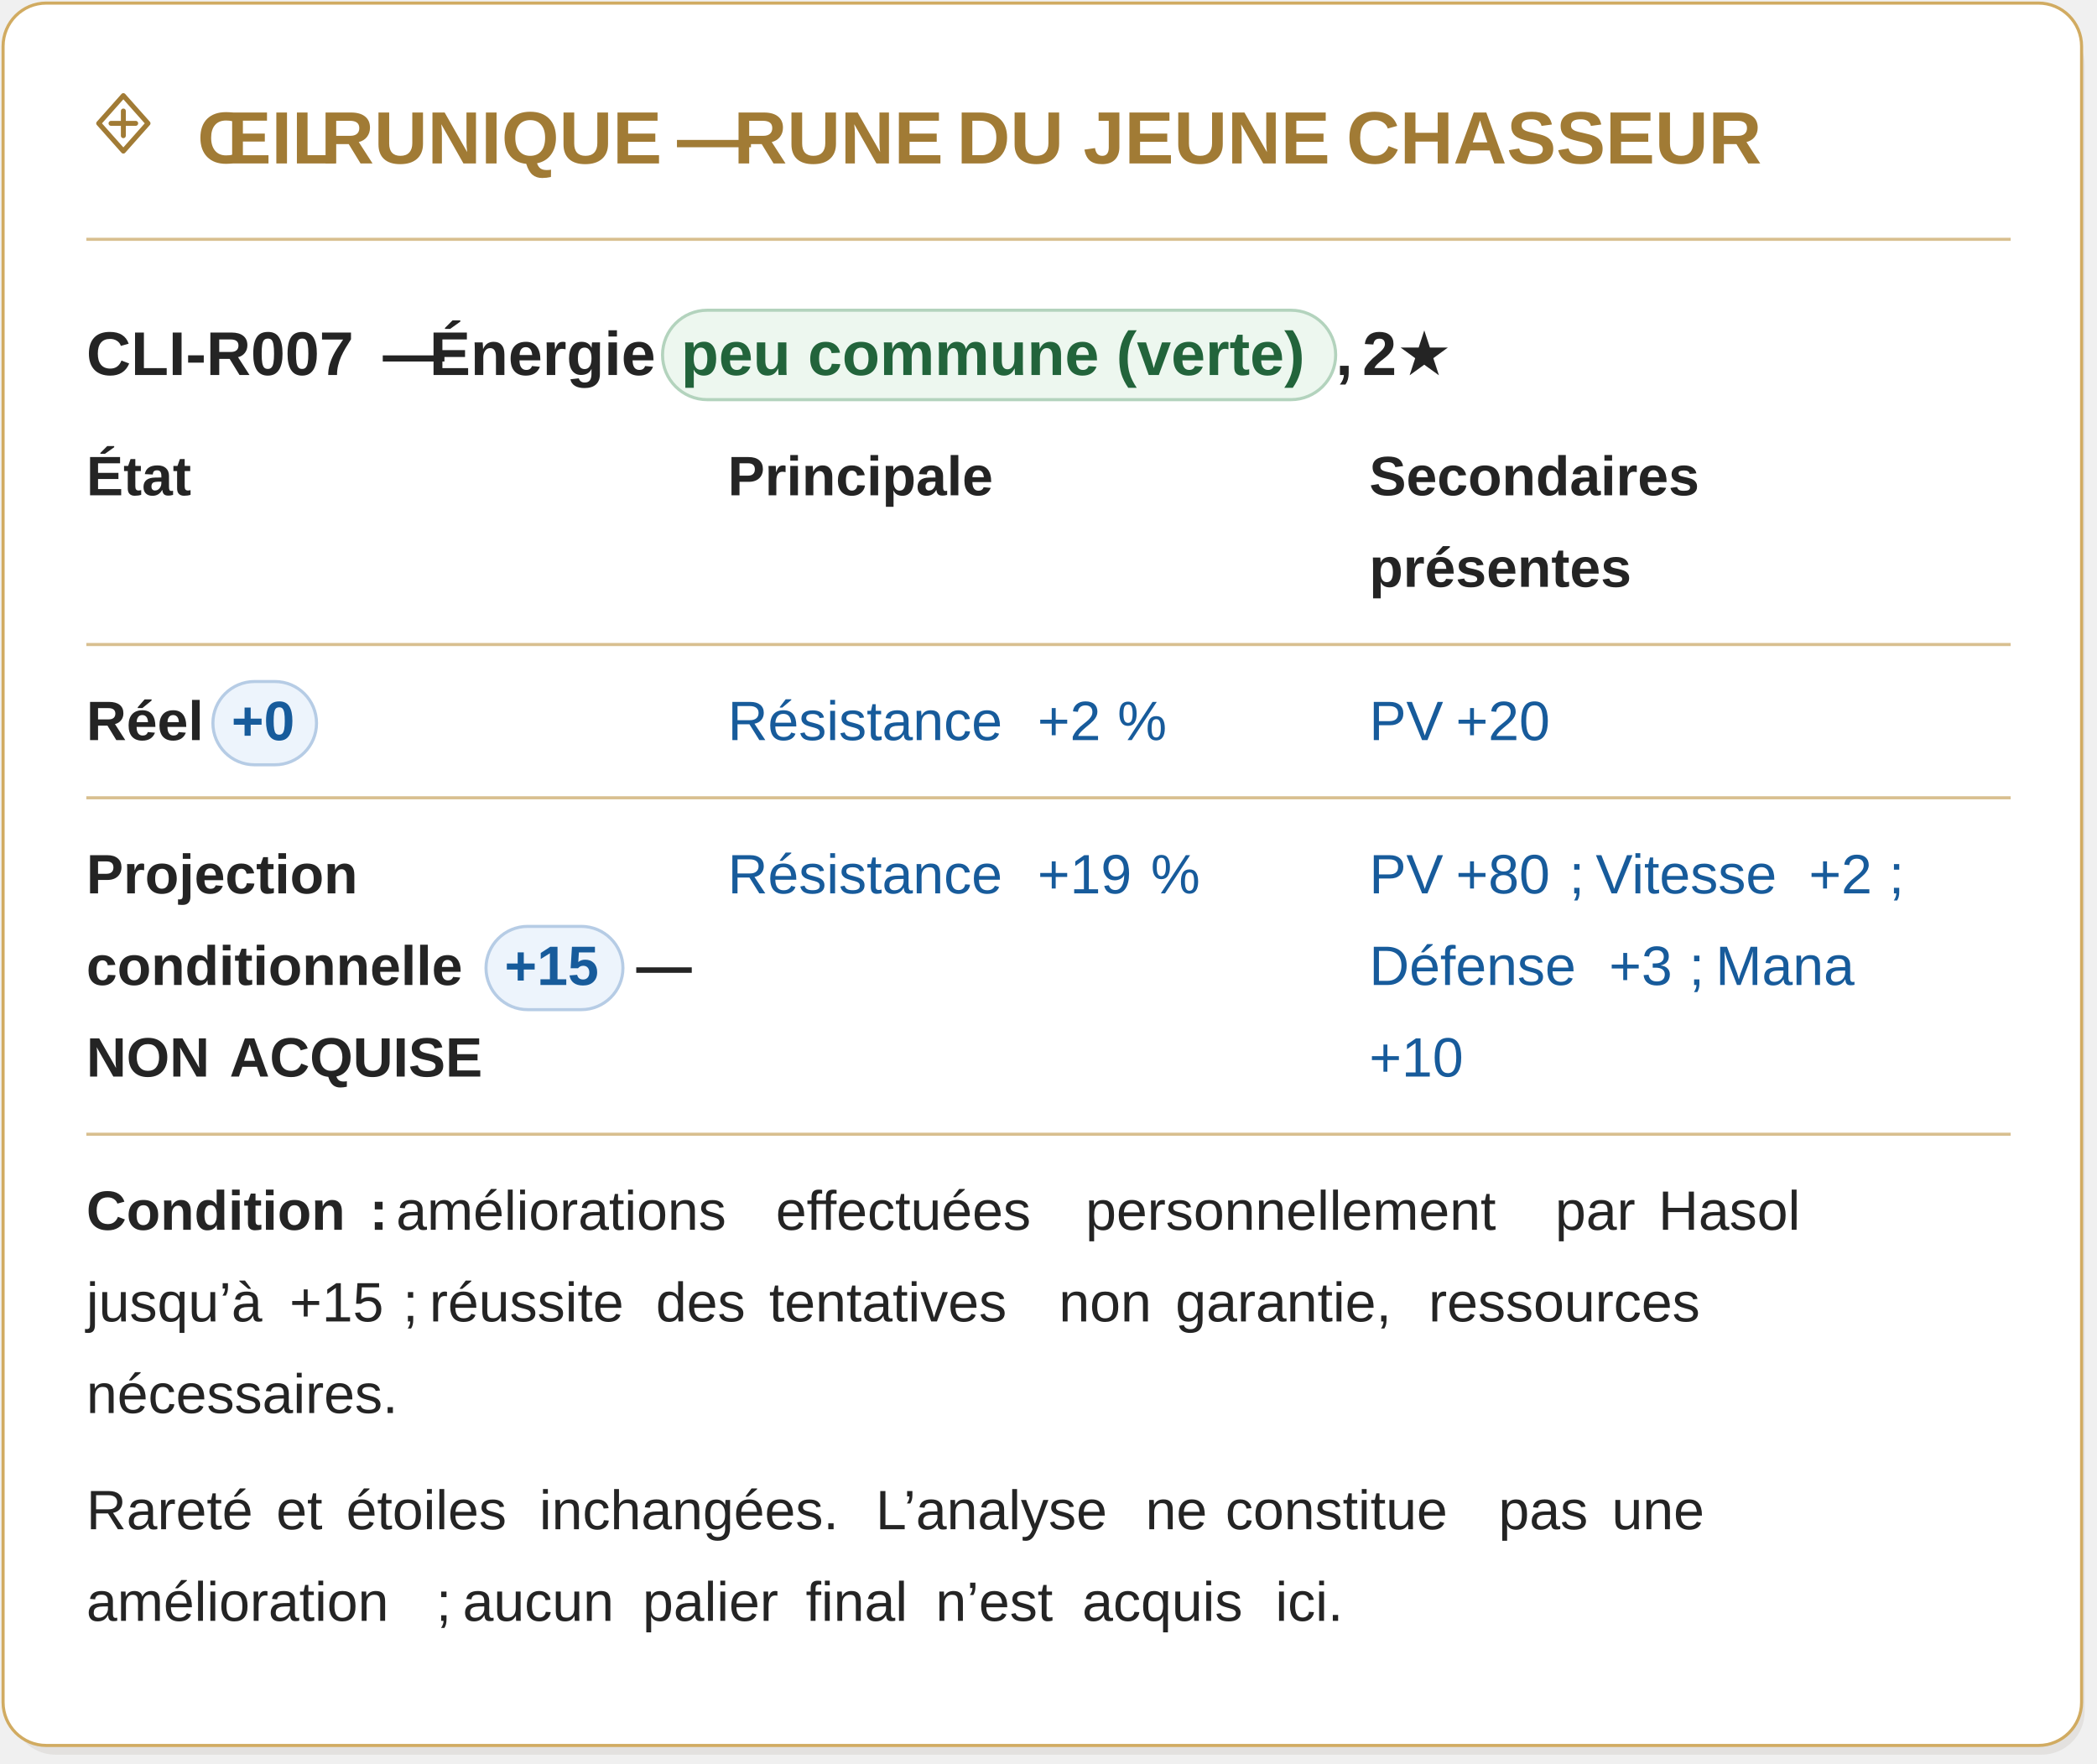
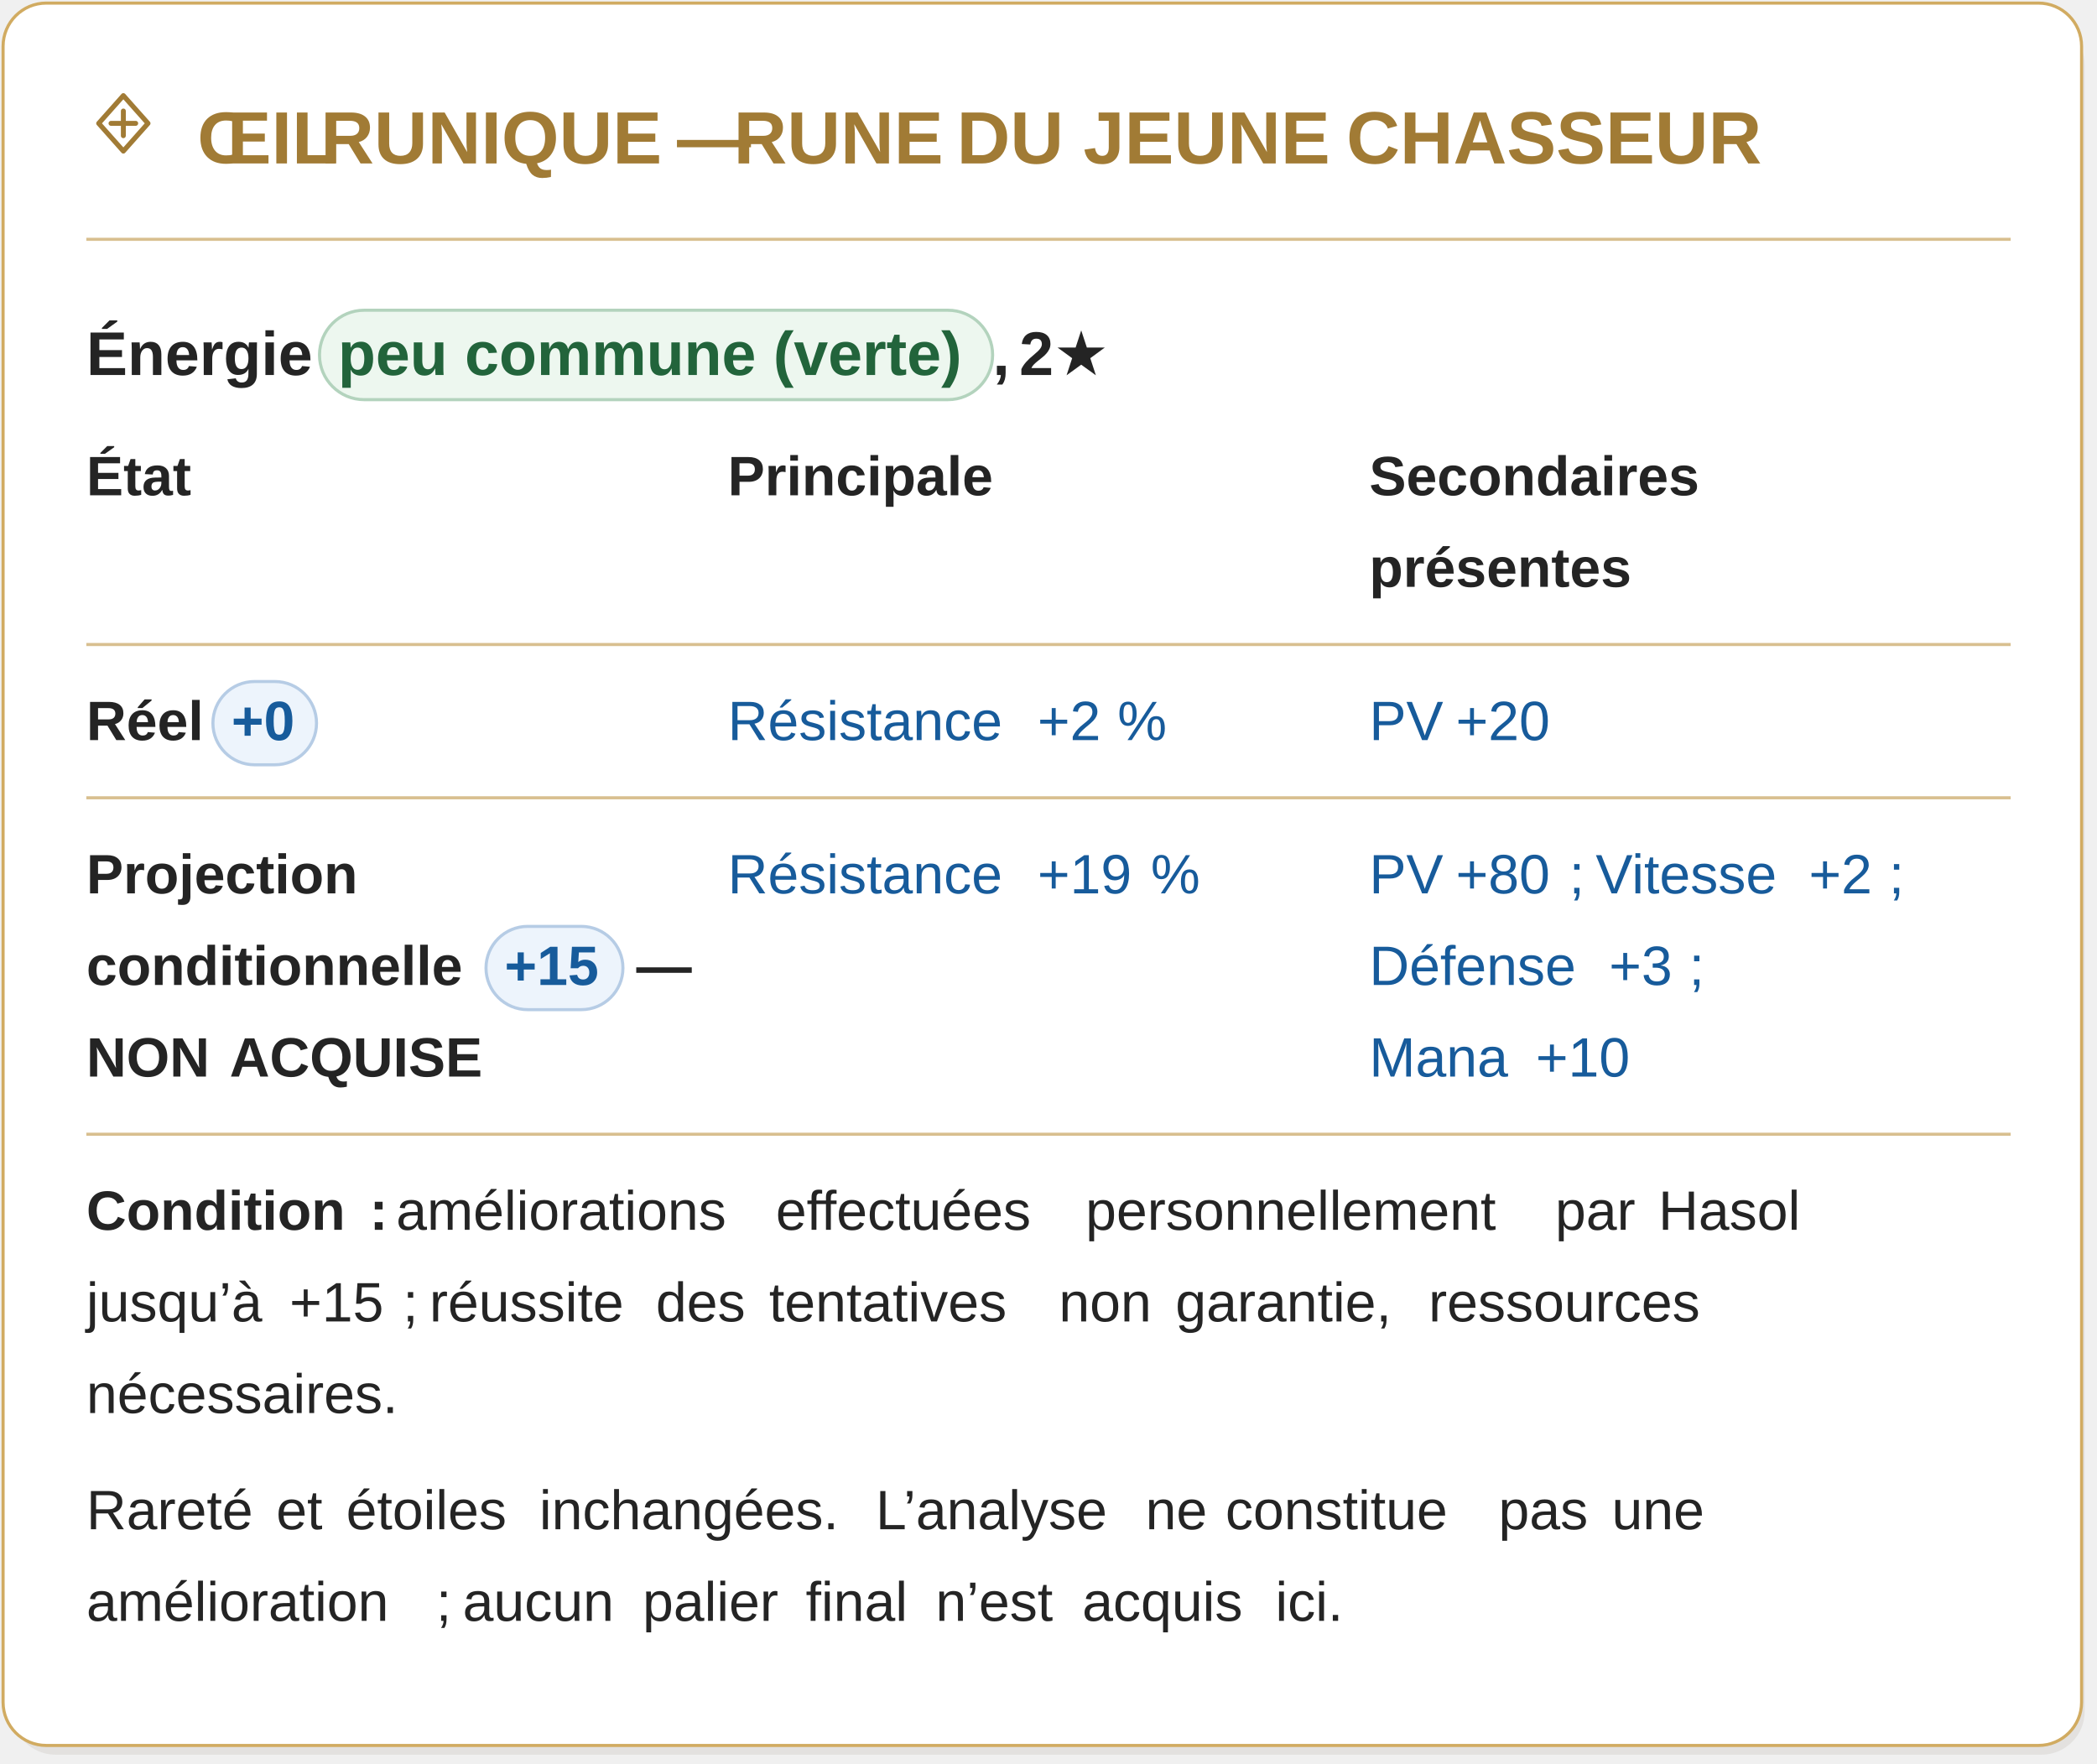
<svg xmlns="http://www.w3.org/2000/svg" width="680" height="572" viewBox="0 0 680 572" font-family="Arial, sans-serif">
  <rect x="4" y="7" width="672" height="562" rx="14" fill="#483615" opacity="0.08" />
  <rect x="1" y="1" width="674" height="565" rx="14" fill="#FFFFFF" stroke="#D1AB61" />
  <g transform="translate(28 28)" fill="none" stroke="#A17B35" stroke-width="1.6" stroke-linecap="round" stroke-linejoin="round">
    <path d="m12 3 8 9-8 9-8-9Z M8 12h8 M12 8v8" />
  </g>
  <text x="64.00" y="53.00" font-size="24" font-weight="700" fill="#A17B35" textLength="34.56" lengthAdjust="spacingAndGlyphs" xml:space="preserve">ŒIL</text>
  <text x="98.56" y="53.00" font-size="24" font-weight="700" fill="#A17B35" textLength="5.40" lengthAdjust="spacingAndGlyphs" xml:space="preserve"> </text>
  <text x="103.96" y="53.00" font-size="24" font-weight="700" fill="#A17B35" textLength="110.16" lengthAdjust="spacingAndGlyphs" xml:space="preserve">RUNIQUE</text>
  <text x="214.12" y="53.00" font-size="24" font-weight="700" fill="#A17B35" textLength="5.40" lengthAdjust="spacingAndGlyphs" xml:space="preserve"> </text>
  <text x="219.52" y="53.00" font-size="24" font-weight="700" fill="#A17B35" textLength="12.96" lengthAdjust="spacingAndGlyphs" xml:space="preserve">—</text>
  <text x="232.48" y="53.00" font-size="24" font-weight="700" fill="#A17B35" textLength="5.40" lengthAdjust="spacingAndGlyphs" xml:space="preserve"> </text>
  <text x="237.88" y="53.00" font-size="24" font-weight="700" fill="#A17B35" textLength="66.96" lengthAdjust="spacingAndGlyphs" xml:space="preserve">RUNE</text>
  <text x="304.84" y="53.00" font-size="24" font-weight="700" fill="#A17B35" textLength="5.40" lengthAdjust="spacingAndGlyphs" xml:space="preserve"> </text>
  <text x="310.24" y="53.00" font-size="24" font-weight="700" fill="#A17B35" textLength="35.64" lengthAdjust="spacingAndGlyphs" xml:space="preserve">DU</text>
  <text x="345.88" y="53.00" font-size="24" font-weight="700" fill="#A17B35" textLength="5.40" lengthAdjust="spacingAndGlyphs" xml:space="preserve"> </text>
  <text x="351.28" y="53.00" font-size="24" font-weight="700" fill="#A17B35" textLength="79.92" lengthAdjust="spacingAndGlyphs" xml:space="preserve">JEUNE</text>
  <text x="431.20" y="53.00" font-size="24" font-weight="700" fill="#A17B35" textLength="5.40" lengthAdjust="spacingAndGlyphs" xml:space="preserve"> </text>
  <text x="436.60" y="53.00" font-size="24" font-weight="700" fill="#A17B35" textLength="131.76" lengthAdjust="spacingAndGlyphs" xml:space="preserve">CHASSEUR</text>
  <path d="M28 77.6h624" stroke="#D8BF8F" />
-   <text x="28.00" y="121.60" font-size="20" font-weight="700" fill="#242424" textLength="91.80" lengthAdjust="spacingAndGlyphs" xml:space="preserve">CLI-R007</text>
-   <text x="119.80" y="121.60" font-size="20" font-weight="700" fill="#242424" textLength="4.32" lengthAdjust="spacingAndGlyphs" xml:space="preserve"> </text>
-   <text x="124.12" y="121.60" font-size="20" font-weight="700" fill="#242424" textLength="10.80" lengthAdjust="spacingAndGlyphs" xml:space="preserve">—</text>
-   <text x="134.92" y="121.60" font-size="20" font-weight="700" fill="#242424" textLength="4.32" lengthAdjust="spacingAndGlyphs" xml:space="preserve"> </text>
-   <text x="139.24" y="121.60" font-size="20" font-weight="700" fill="#242424" textLength="71.28" lengthAdjust="spacingAndGlyphs" xml:space="preserve">Énergie</text>
-   <text x="210.52" y="121.60" font-size="20" font-weight="700" fill="#242424" textLength="4.32" lengthAdjust="spacingAndGlyphs" xml:space="preserve"> </text>
-   <rect x="214.84" y="100.60" width="218.28" height="29" rx="14.5" fill="#edf7ef" stroke="#b3d3bd" />
-   <text x="220.84" y="121.60" font-size="20" font-weight="700" fill="#22643b" textLength="206.28" lengthAdjust="spacingAndGlyphs" xml:space="preserve">peu commune (verte)</text>
-   <text x="433.12" y="121.60" font-size="20" font-weight="700" fill="#242424" textLength="4.32" lengthAdjust="spacingAndGlyphs" xml:space="preserve">,</text>
-   <text x="437.44" y="121.60" font-size="20" font-weight="700" fill="#242424" textLength="4.32" lengthAdjust="spacingAndGlyphs" xml:space="preserve"> </text>
-   <text x="441.76" y="121.60" font-size="20" font-weight="700" fill="#242424" textLength="23.76" lengthAdjust="spacingAndGlyphs" xml:space="preserve">2★</text>
+   <text x="28.00" y="121.60" font-size="20" font-weight="700" fill="#242424" textLength="71.28" lengthAdjust="spacingAndGlyphs" xml:space="preserve">Énergie</text>
+   <text x="99.28" y="121.60" font-size="20" font-weight="700" fill="#242424" textLength="4.32" lengthAdjust="spacingAndGlyphs" xml:space="preserve"> </text>
+   <rect x="103.60" y="100.60" width="218.28" height="29" rx="14.5" fill="#edf7ef" stroke="#b3d3bd" />
+   <text x="109.60" y="121.60" font-size="20" font-weight="700" fill="#22643b" textLength="206.28" lengthAdjust="spacingAndGlyphs" xml:space="preserve">peu commune (verte)</text>
+   <text x="321.88" y="121.60" font-size="20" font-weight="700" fill="#242424" textLength="4.32" lengthAdjust="spacingAndGlyphs" xml:space="preserve">,</text>
+   <text x="326.20" y="121.60" font-size="20" font-weight="700" fill="#242424" textLength="4.32" lengthAdjust="spacingAndGlyphs" xml:space="preserve"> </text>
+   <text x="330.52" y="121.60" font-size="20" font-weight="700" fill="#242424" textLength="23.76" lengthAdjust="spacingAndGlyphs" xml:space="preserve">2★</text>
  <text x="28.00" y="160.60" font-size="18" font-weight="700" fill="#242424" textLength="35.64" lengthAdjust="spacingAndGlyphs" xml:space="preserve">État</text>
  <text x="236.00" y="160.60" font-size="18" font-weight="700" fill="#242424" textLength="86.40" lengthAdjust="spacingAndGlyphs" xml:space="preserve">Principale</text>
  <text x="444.00" y="160.60" font-size="18" font-weight="700" fill="#242424" textLength="110.16" lengthAdjust="spacingAndGlyphs" xml:space="preserve">Secondaires</text>
-   <text x="554.16" y="160.60" font-size="18" font-weight="700" fill="#242424" textLength="4.32" lengthAdjust="spacingAndGlyphs" xml:space="preserve"> </text>
  <text x="444.00" y="190.30" font-size="18" font-weight="700" fill="#242424" textLength="87.48" lengthAdjust="spacingAndGlyphs" xml:space="preserve">présentes</text>
  <path d="M28 209h624" stroke="#D8BF8F" />
  <text x="28.00" y="240.00" font-size="18" font-weight="700" fill="#242424" textLength="36.72" lengthAdjust="spacingAndGlyphs" xml:space="preserve">Réel</text>
  <text x="64.72" y="240.00" font-size="18" font-weight="700" fill="#242424" textLength="4.32" lengthAdjust="spacingAndGlyphs" xml:space="preserve"> </text>
  <rect x="69.04" y="221.00" width="33.60" height="27" rx="13.5" fill="#edf4fc" stroke="#b6cce5" />
  <text x="75.04" y="240.00" font-size="18" font-weight="700" fill="#175b9b" textLength="21.60" lengthAdjust="spacingAndGlyphs" xml:space="preserve">+0</text>
  <text x="236.00" y="240.00" font-size="18" font-weight="400" fill="#175b9b" textLength="96.12" lengthAdjust="spacingAndGlyphs" xml:space="preserve">Résistance</text>
  <text x="332.12" y="240.00" font-size="18" font-weight="400" fill="#175b9b" textLength="4.32" lengthAdjust="spacingAndGlyphs" xml:space="preserve"> </text>
  <text x="336.44" y="240.00" font-size="18" font-weight="400" fill="#175b9b" textLength="21.60" lengthAdjust="spacingAndGlyphs" xml:space="preserve">+2</text>
  <text x="358.04" y="240.00" font-size="18" font-weight="400" fill="#175b9b" textLength="4.32" lengthAdjust="spacingAndGlyphs" xml:space="preserve"> </text>
  <text x="362.36" y="240.00" font-size="18" font-weight="400" fill="#175b9b" textLength="15.12" lengthAdjust="spacingAndGlyphs" xml:space="preserve">%</text>
  <text x="444.00" y="240.00" font-size="18" font-weight="400" fill="#175b9b" textLength="23.76" lengthAdjust="spacingAndGlyphs" xml:space="preserve">PV</text>
  <text x="467.76" y="240.00" font-size="18" font-weight="400" fill="#175b9b" textLength="4.32" lengthAdjust="spacingAndGlyphs" xml:space="preserve"> </text>
  <text x="472.08" y="240.00" font-size="18" font-weight="400" fill="#175b9b" textLength="32.40" lengthAdjust="spacingAndGlyphs" xml:space="preserve">+20</text>
  <path d="M28 258.7h624" stroke="#D8BF8F" />
  <text x="28.00" y="289.70" font-size="18" font-weight="700" fill="#242424" textLength="90.72" lengthAdjust="spacingAndGlyphs" xml:space="preserve">Projection</text>
-   <text x="118.72" y="289.70" font-size="18" font-weight="700" fill="#242424" textLength="4.32" lengthAdjust="spacingAndGlyphs" xml:space="preserve"> </text>
  <text x="28.00" y="319.40" font-size="18" font-weight="700" fill="#242424" textLength="125.28" lengthAdjust="spacingAndGlyphs" xml:space="preserve">conditionnelle</text>
  <text x="153.28" y="319.40" font-size="18" font-weight="700" fill="#242424" textLength="4.32" lengthAdjust="spacingAndGlyphs" xml:space="preserve"> </text>
  <rect x="157.60" y="300.40" width="44.40" height="27" rx="13.5" fill="#edf4fc" stroke="#b6cce5" />
  <text x="163.60" y="319.40" font-size="18" font-weight="700" fill="#175b9b" textLength="32.40" lengthAdjust="spacingAndGlyphs" xml:space="preserve">+15</text>
  <text x="202.00" y="319.40" font-size="18" font-weight="700" fill="#242424" textLength="4.32" lengthAdjust="spacingAndGlyphs" xml:space="preserve"> </text>
  <text x="206.32" y="319.40" font-size="18" font-weight="700" fill="#242424" textLength="9.72" lengthAdjust="spacingAndGlyphs" xml:space="preserve">—</text>
-   <text x="216.04" y="319.40" font-size="18" font-weight="700" fill="#242424" textLength="4.32" lengthAdjust="spacingAndGlyphs" xml:space="preserve"> </text>
  <text x="28.00" y="349.10" font-size="18" font-weight="700" fill="#242424" textLength="42.12" lengthAdjust="spacingAndGlyphs" xml:space="preserve">NON</text>
  <text x="70.12" y="349.10" font-size="18" font-weight="700" fill="#242424" textLength="4.32" lengthAdjust="spacingAndGlyphs" xml:space="preserve"> </text>
  <text x="74.44" y="349.10" font-size="18" font-weight="700" fill="#242424" textLength="84.24" lengthAdjust="spacingAndGlyphs" xml:space="preserve">ACQUISE</text>
  <text x="236.00" y="289.70" font-size="18" font-weight="400" fill="#175b9b" textLength="96.12" lengthAdjust="spacingAndGlyphs" xml:space="preserve">Résistance</text>
  <text x="332.12" y="289.70" font-size="18" font-weight="400" fill="#175b9b" textLength="4.32" lengthAdjust="spacingAndGlyphs" xml:space="preserve"> </text>
  <text x="336.44" y="289.70" font-size="18" font-weight="400" fill="#175b9b" textLength="32.40" lengthAdjust="spacingAndGlyphs" xml:space="preserve">+19</text>
  <text x="368.84" y="289.70" font-size="18" font-weight="400" fill="#175b9b" textLength="4.32" lengthAdjust="spacingAndGlyphs" xml:space="preserve"> </text>
  <text x="373.16" y="289.70" font-size="18" font-weight="400" fill="#175b9b" textLength="15.12" lengthAdjust="spacingAndGlyphs" xml:space="preserve">%</text>
  <text x="444.00" y="289.70" font-size="18" font-weight="400" fill="#175b9b" textLength="23.76" lengthAdjust="spacingAndGlyphs" xml:space="preserve">PV</text>
  <text x="467.76" y="289.70" font-size="18" font-weight="400" fill="#175b9b" textLength="4.32" lengthAdjust="spacingAndGlyphs" xml:space="preserve"> </text>
  <text x="472.08" y="289.70" font-size="18" font-weight="400" fill="#175b9b" textLength="32.40" lengthAdjust="spacingAndGlyphs" xml:space="preserve">+80</text>
  <text x="504.48" y="289.70" font-size="18" font-weight="400" fill="#175b9b" textLength="4.32" lengthAdjust="spacingAndGlyphs" xml:space="preserve"> </text>
  <text x="508.80" y="289.70" font-size="18" font-weight="400" fill="#175b9b" textLength="4.32" lengthAdjust="spacingAndGlyphs" xml:space="preserve">;</text>
  <text x="513.12" y="289.70" font-size="18" font-weight="400" fill="#175b9b" textLength="4.32" lengthAdjust="spacingAndGlyphs" xml:space="preserve"> </text>
  <text x="517.44" y="289.70" font-size="18" font-weight="400" fill="#175b9b" textLength="64.80" lengthAdjust="spacingAndGlyphs" xml:space="preserve">Vitesse</text>
  <text x="582.24" y="289.70" font-size="18" font-weight="400" fill="#175b9b" textLength="4.32" lengthAdjust="spacingAndGlyphs" xml:space="preserve"> </text>
  <text x="586.56" y="289.70" font-size="18" font-weight="400" fill="#175b9b" textLength="21.60" lengthAdjust="spacingAndGlyphs" xml:space="preserve">+2</text>
  <text x="608.16" y="289.70" font-size="18" font-weight="400" fill="#175b9b" textLength="4.32" lengthAdjust="spacingAndGlyphs" xml:space="preserve"> </text>
  <text x="612.48" y="289.70" font-size="18" font-weight="400" fill="#175b9b" textLength="4.32" lengthAdjust="spacingAndGlyphs" xml:space="preserve">;</text>
-   <text x="616.80" y="289.70" font-size="18" font-weight="400" fill="#175b9b" textLength="4.32" lengthAdjust="spacingAndGlyphs" xml:space="preserve"> </text>
  <text x="444.00" y="319.40" font-size="18" font-weight="400" fill="#175b9b" textLength="73.44" lengthAdjust="spacingAndGlyphs" xml:space="preserve">Défense</text>
  <text x="517.44" y="319.40" font-size="18" font-weight="400" fill="#175b9b" textLength="4.32" lengthAdjust="spacingAndGlyphs" xml:space="preserve"> </text>
  <text x="521.76" y="319.40" font-size="18" font-weight="400" fill="#175b9b" textLength="21.60" lengthAdjust="spacingAndGlyphs" xml:space="preserve">+3</text>
  <text x="543.36" y="319.40" font-size="18" font-weight="400" fill="#175b9b" textLength="4.32" lengthAdjust="spacingAndGlyphs" xml:space="preserve"> </text>
  <text x="547.68" y="319.40" font-size="18" font-weight="400" fill="#175b9b" textLength="4.32" lengthAdjust="spacingAndGlyphs" xml:space="preserve">;</text>
-   <text x="552.00" y="319.40" font-size="18" font-weight="400" fill="#175b9b" textLength="4.32" lengthAdjust="spacingAndGlyphs" xml:space="preserve"> </text>
-   <text x="556.32" y="319.40" font-size="18" font-weight="400" fill="#175b9b" textLength="49.68" lengthAdjust="spacingAndGlyphs" xml:space="preserve">Mana</text>
-   <text x="606.00" y="319.40" font-size="18" font-weight="400" fill="#175b9b" textLength="4.32" lengthAdjust="spacingAndGlyphs" xml:space="preserve"> </text>
-   <text x="444.00" y="349.10" font-size="18" font-weight="400" fill="#175b9b" textLength="32.40" lengthAdjust="spacingAndGlyphs" xml:space="preserve">+10</text>
+   <text x="444.00" y="349.10" font-size="18" font-weight="400" fill="#175b9b" textLength="49.68" lengthAdjust="spacingAndGlyphs" xml:space="preserve">Mana</text>
+   <text x="493.68" y="349.10" font-size="18" font-weight="400" fill="#175b9b" textLength="4.32" lengthAdjust="spacingAndGlyphs" xml:space="preserve"> </text>
+   <text x="498.00" y="349.10" font-size="18" font-weight="400" fill="#175b9b" textLength="32.40" lengthAdjust="spacingAndGlyphs" xml:space="preserve">+10</text>
  <path d="M28 367.8h624" stroke="#D8BF8F" />
  <text x="28.00" y="398.80" font-size="18" font-weight="700" fill="#242424" textLength="87.48" lengthAdjust="spacingAndGlyphs" xml:space="preserve">Condition</text>
  <text x="115.48" y="398.80" font-size="18" font-weight="700" fill="#242424" textLength="4.32" lengthAdjust="spacingAndGlyphs" xml:space="preserve"> </text>
  <text x="119.80" y="398.80" font-size="18" font-weight="700" fill="#242424" textLength="4.32" lengthAdjust="spacingAndGlyphs" xml:space="preserve">:</text>
  <text x="124.12" y="398.80" font-size="18" font-weight="400" fill="#242424" textLength="4.32" lengthAdjust="spacingAndGlyphs" xml:space="preserve"> </text>
  <text x="128.44" y="398.80" font-size="18" font-weight="400" fill="#242424" textLength="118.80" lengthAdjust="spacingAndGlyphs" xml:space="preserve">améliorations</text>
  <text x="247.24" y="398.80" font-size="18" font-weight="400" fill="#242424" textLength="4.32" lengthAdjust="spacingAndGlyphs" xml:space="preserve"> </text>
  <text x="251.56" y="398.80" font-size="18" font-weight="400" fill="#242424" textLength="96.12" lengthAdjust="spacingAndGlyphs" xml:space="preserve">effectuées</text>
  <text x="347.68" y="398.80" font-size="18" font-weight="400" fill="#242424" textLength="4.32" lengthAdjust="spacingAndGlyphs" xml:space="preserve"> </text>
  <text x="352.00" y="398.80" font-size="18" font-weight="400" fill="#242424" textLength="147.96" lengthAdjust="spacingAndGlyphs" xml:space="preserve">personnellement</text>
  <text x="499.96" y="398.80" font-size="18" font-weight="400" fill="#242424" textLength="4.32" lengthAdjust="spacingAndGlyphs" xml:space="preserve"> </text>
  <text x="504.28" y="398.80" font-size="18" font-weight="400" fill="#242424" textLength="29.16" lengthAdjust="spacingAndGlyphs" xml:space="preserve">par</text>
  <text x="533.44" y="398.80" font-size="18" font-weight="400" fill="#242424" textLength="4.32" lengthAdjust="spacingAndGlyphs" xml:space="preserve"> </text>
  <text x="537.76" y="398.80" font-size="18" font-weight="400" fill="#242424" textLength="50.76" lengthAdjust="spacingAndGlyphs" xml:space="preserve">Hasol</text>
-   <text x="588.52" y="398.80" font-size="18" font-weight="400" fill="#242424" textLength="4.32" lengthAdjust="spacingAndGlyphs" xml:space="preserve"> </text>
  <text x="28.00" y="428.50" font-size="18" font-weight="400" fill="#242424" textLength="61.56" lengthAdjust="spacingAndGlyphs" xml:space="preserve">jusqu’à</text>
  <text x="89.56" y="428.50" font-size="18" font-weight="400" fill="#242424" textLength="4.32" lengthAdjust="spacingAndGlyphs" xml:space="preserve"> </text>
  <text x="93.88" y="428.50" font-size="18" font-weight="400" fill="#242424" textLength="32.40" lengthAdjust="spacingAndGlyphs" xml:space="preserve">+15</text>
  <text x="126.28" y="428.50" font-size="18" font-weight="400" fill="#242424" textLength="4.32" lengthAdjust="spacingAndGlyphs" xml:space="preserve"> </text>
  <text x="130.60" y="428.50" font-size="18" font-weight="400" fill="#242424" textLength="4.32" lengthAdjust="spacingAndGlyphs" xml:space="preserve">;</text>
  <text x="134.92" y="428.50" font-size="18" font-weight="400" fill="#242424" textLength="4.32" lengthAdjust="spacingAndGlyphs" xml:space="preserve"> </text>
  <text x="139.24" y="428.50" font-size="18" font-weight="400" fill="#242424" textLength="69.12" lengthAdjust="spacingAndGlyphs" xml:space="preserve">réussite</text>
  <text x="208.36" y="428.50" font-size="18" font-weight="400" fill="#242424" textLength="4.32" lengthAdjust="spacingAndGlyphs" xml:space="preserve"> </text>
  <text x="212.68" y="428.50" font-size="18" font-weight="400" fill="#242424" textLength="32.40" lengthAdjust="spacingAndGlyphs" xml:space="preserve">des</text>
  <text x="245.08" y="428.50" font-size="18" font-weight="400" fill="#242424" textLength="4.32" lengthAdjust="spacingAndGlyphs" xml:space="preserve"> </text>
  <text x="249.40" y="428.50" font-size="18" font-weight="400" fill="#242424" textLength="89.64" lengthAdjust="spacingAndGlyphs" xml:space="preserve">tentatives</text>
  <text x="339.04" y="428.50" font-size="18" font-weight="400" fill="#242424" textLength="4.32" lengthAdjust="spacingAndGlyphs" xml:space="preserve"> </text>
  <text x="343.36" y="428.50" font-size="18" font-weight="400" fill="#242424" textLength="33.48" lengthAdjust="spacingAndGlyphs" xml:space="preserve">non</text>
  <text x="376.84" y="428.50" font-size="18" font-weight="400" fill="#242424" textLength="4.32" lengthAdjust="spacingAndGlyphs" xml:space="preserve"> </text>
  <text x="381.16" y="428.50" font-size="18" font-weight="400" fill="#242424" textLength="77.76" lengthAdjust="spacingAndGlyphs" xml:space="preserve">garantie,</text>
  <text x="458.92" y="428.50" font-size="18" font-weight="400" fill="#242424" textLength="4.32" lengthAdjust="spacingAndGlyphs" xml:space="preserve"> </text>
  <text x="463.24" y="428.50" font-size="18" font-weight="400" fill="#242424" textLength="97.20" lengthAdjust="spacingAndGlyphs" xml:space="preserve">ressources</text>
-   <text x="560.44" y="428.50" font-size="18" font-weight="400" fill="#242424" textLength="4.32" lengthAdjust="spacingAndGlyphs" xml:space="preserve"> </text>
  <text x="28.00" y="458.20" font-size="18" font-weight="400" fill="#242424" textLength="108.00" lengthAdjust="spacingAndGlyphs" xml:space="preserve">nécessaires.</text>
  <text x="28.00" y="495.90" font-size="18" font-weight="400" fill="#242424" textLength="57.24" lengthAdjust="spacingAndGlyphs" xml:space="preserve">Rareté</text>
  <text x="85.24" y="495.90" font-size="18" font-weight="400" fill="#242424" textLength="4.32" lengthAdjust="spacingAndGlyphs" xml:space="preserve"> </text>
  <text x="89.56" y="495.90" font-size="18" font-weight="400" fill="#242424" textLength="18.36" lengthAdjust="spacingAndGlyphs" xml:space="preserve">et</text>
  <text x="107.92" y="495.90" font-size="18" font-weight="400" fill="#242424" textLength="4.32" lengthAdjust="spacingAndGlyphs" xml:space="preserve"> </text>
  <text x="112.24" y="495.90" font-size="18" font-weight="400" fill="#242424" textLength="58.32" lengthAdjust="spacingAndGlyphs" xml:space="preserve">étoiles</text>
  <text x="170.56" y="495.90" font-size="18" font-weight="400" fill="#242424" textLength="4.32" lengthAdjust="spacingAndGlyphs" xml:space="preserve"> </text>
  <text x="174.88" y="495.90" font-size="18" font-weight="400" fill="#242424" textLength="104.76" lengthAdjust="spacingAndGlyphs" xml:space="preserve">inchangées.</text>
  <text x="279.64" y="495.90" font-size="18" font-weight="400" fill="#242424" textLength="4.32" lengthAdjust="spacingAndGlyphs" xml:space="preserve"> </text>
  <text x="283.96" y="495.90" font-size="18" font-weight="400" fill="#242424" textLength="83.16" lengthAdjust="spacingAndGlyphs" xml:space="preserve">L’analyse</text>
  <text x="367.12" y="495.90" font-size="18" font-weight="400" fill="#242424" textLength="4.32" lengthAdjust="spacingAndGlyphs" xml:space="preserve"> </text>
  <text x="371.44" y="495.90" font-size="18" font-weight="400" fill="#242424" textLength="21.60" lengthAdjust="spacingAndGlyphs" xml:space="preserve">ne</text>
  <text x="393.04" y="495.90" font-size="18" font-weight="400" fill="#242424" textLength="4.32" lengthAdjust="spacingAndGlyphs" xml:space="preserve"> </text>
  <text x="397.36" y="495.90" font-size="18" font-weight="400" fill="#242424" textLength="84.24" lengthAdjust="spacingAndGlyphs" xml:space="preserve">constitue</text>
  <text x="481.60" y="495.90" font-size="18" font-weight="400" fill="#242424" textLength="4.32" lengthAdjust="spacingAndGlyphs" xml:space="preserve"> </text>
  <text x="485.92" y="495.90" font-size="18" font-weight="400" fill="#242424" textLength="32.40" lengthAdjust="spacingAndGlyphs" xml:space="preserve">pas</text>
  <text x="518.32" y="495.90" font-size="18" font-weight="400" fill="#242424" textLength="4.32" lengthAdjust="spacingAndGlyphs" xml:space="preserve"> </text>
  <text x="522.64" y="495.90" font-size="18" font-weight="400" fill="#242424" textLength="32.40" lengthAdjust="spacingAndGlyphs" xml:space="preserve">une</text>
-   <text x="555.04" y="495.90" font-size="18" font-weight="400" fill="#242424" textLength="4.32" lengthAdjust="spacingAndGlyphs" xml:space="preserve"> </text>
  <text x="28.00" y="525.60" font-size="18" font-weight="400" fill="#242424" textLength="109.08" lengthAdjust="spacingAndGlyphs" xml:space="preserve">amélioration</text>
  <text x="137.08" y="525.60" font-size="18" font-weight="400" fill="#242424" textLength="4.32" lengthAdjust="spacingAndGlyphs" xml:space="preserve"> </text>
  <text x="141.40" y="525.60" font-size="18" font-weight="400" fill="#242424" textLength="4.32" lengthAdjust="spacingAndGlyphs" xml:space="preserve">;</text>
  <text x="145.72" y="525.60" font-size="18" font-weight="400" fill="#242424" textLength="4.32" lengthAdjust="spacingAndGlyphs" xml:space="preserve"> </text>
  <text x="150.04" y="525.60" font-size="18" font-weight="400" fill="#242424" textLength="54.00" lengthAdjust="spacingAndGlyphs" xml:space="preserve">aucun</text>
  <text x="204.04" y="525.60" font-size="18" font-weight="400" fill="#242424" textLength="4.32" lengthAdjust="spacingAndGlyphs" xml:space="preserve"> </text>
  <text x="208.36" y="525.60" font-size="18" font-weight="400" fill="#242424" textLength="48.60" lengthAdjust="spacingAndGlyphs" xml:space="preserve">palier</text>
  <text x="256.96" y="525.60" font-size="18" font-weight="400" fill="#242424" textLength="4.32" lengthAdjust="spacingAndGlyphs" xml:space="preserve"> </text>
  <text x="261.28" y="525.60" font-size="18" font-weight="400" fill="#242424" textLength="37.80" lengthAdjust="spacingAndGlyphs" xml:space="preserve">final</text>
  <text x="299.08" y="525.60" font-size="18" font-weight="400" fill="#242424" textLength="4.32" lengthAdjust="spacingAndGlyphs" xml:space="preserve"> </text>
  <text x="303.40" y="525.60" font-size="18" font-weight="400" fill="#242424" textLength="43.20" lengthAdjust="spacingAndGlyphs" xml:space="preserve">n’est</text>
  <text x="346.60" y="525.60" font-size="18" font-weight="400" fill="#242424" textLength="4.32" lengthAdjust="spacingAndGlyphs" xml:space="preserve"> </text>
  <text x="350.92" y="525.60" font-size="18" font-weight="400" fill="#242424" textLength="58.32" lengthAdjust="spacingAndGlyphs" xml:space="preserve">acquis</text>
  <text x="409.24" y="525.60" font-size="18" font-weight="400" fill="#242424" textLength="4.32" lengthAdjust="spacingAndGlyphs" xml:space="preserve"> </text>
  <text x="413.56" y="525.60" font-size="18" font-weight="400" fill="#242424" textLength="23.76" lengthAdjust="spacingAndGlyphs" xml:space="preserve">ici.</text>
</svg>
